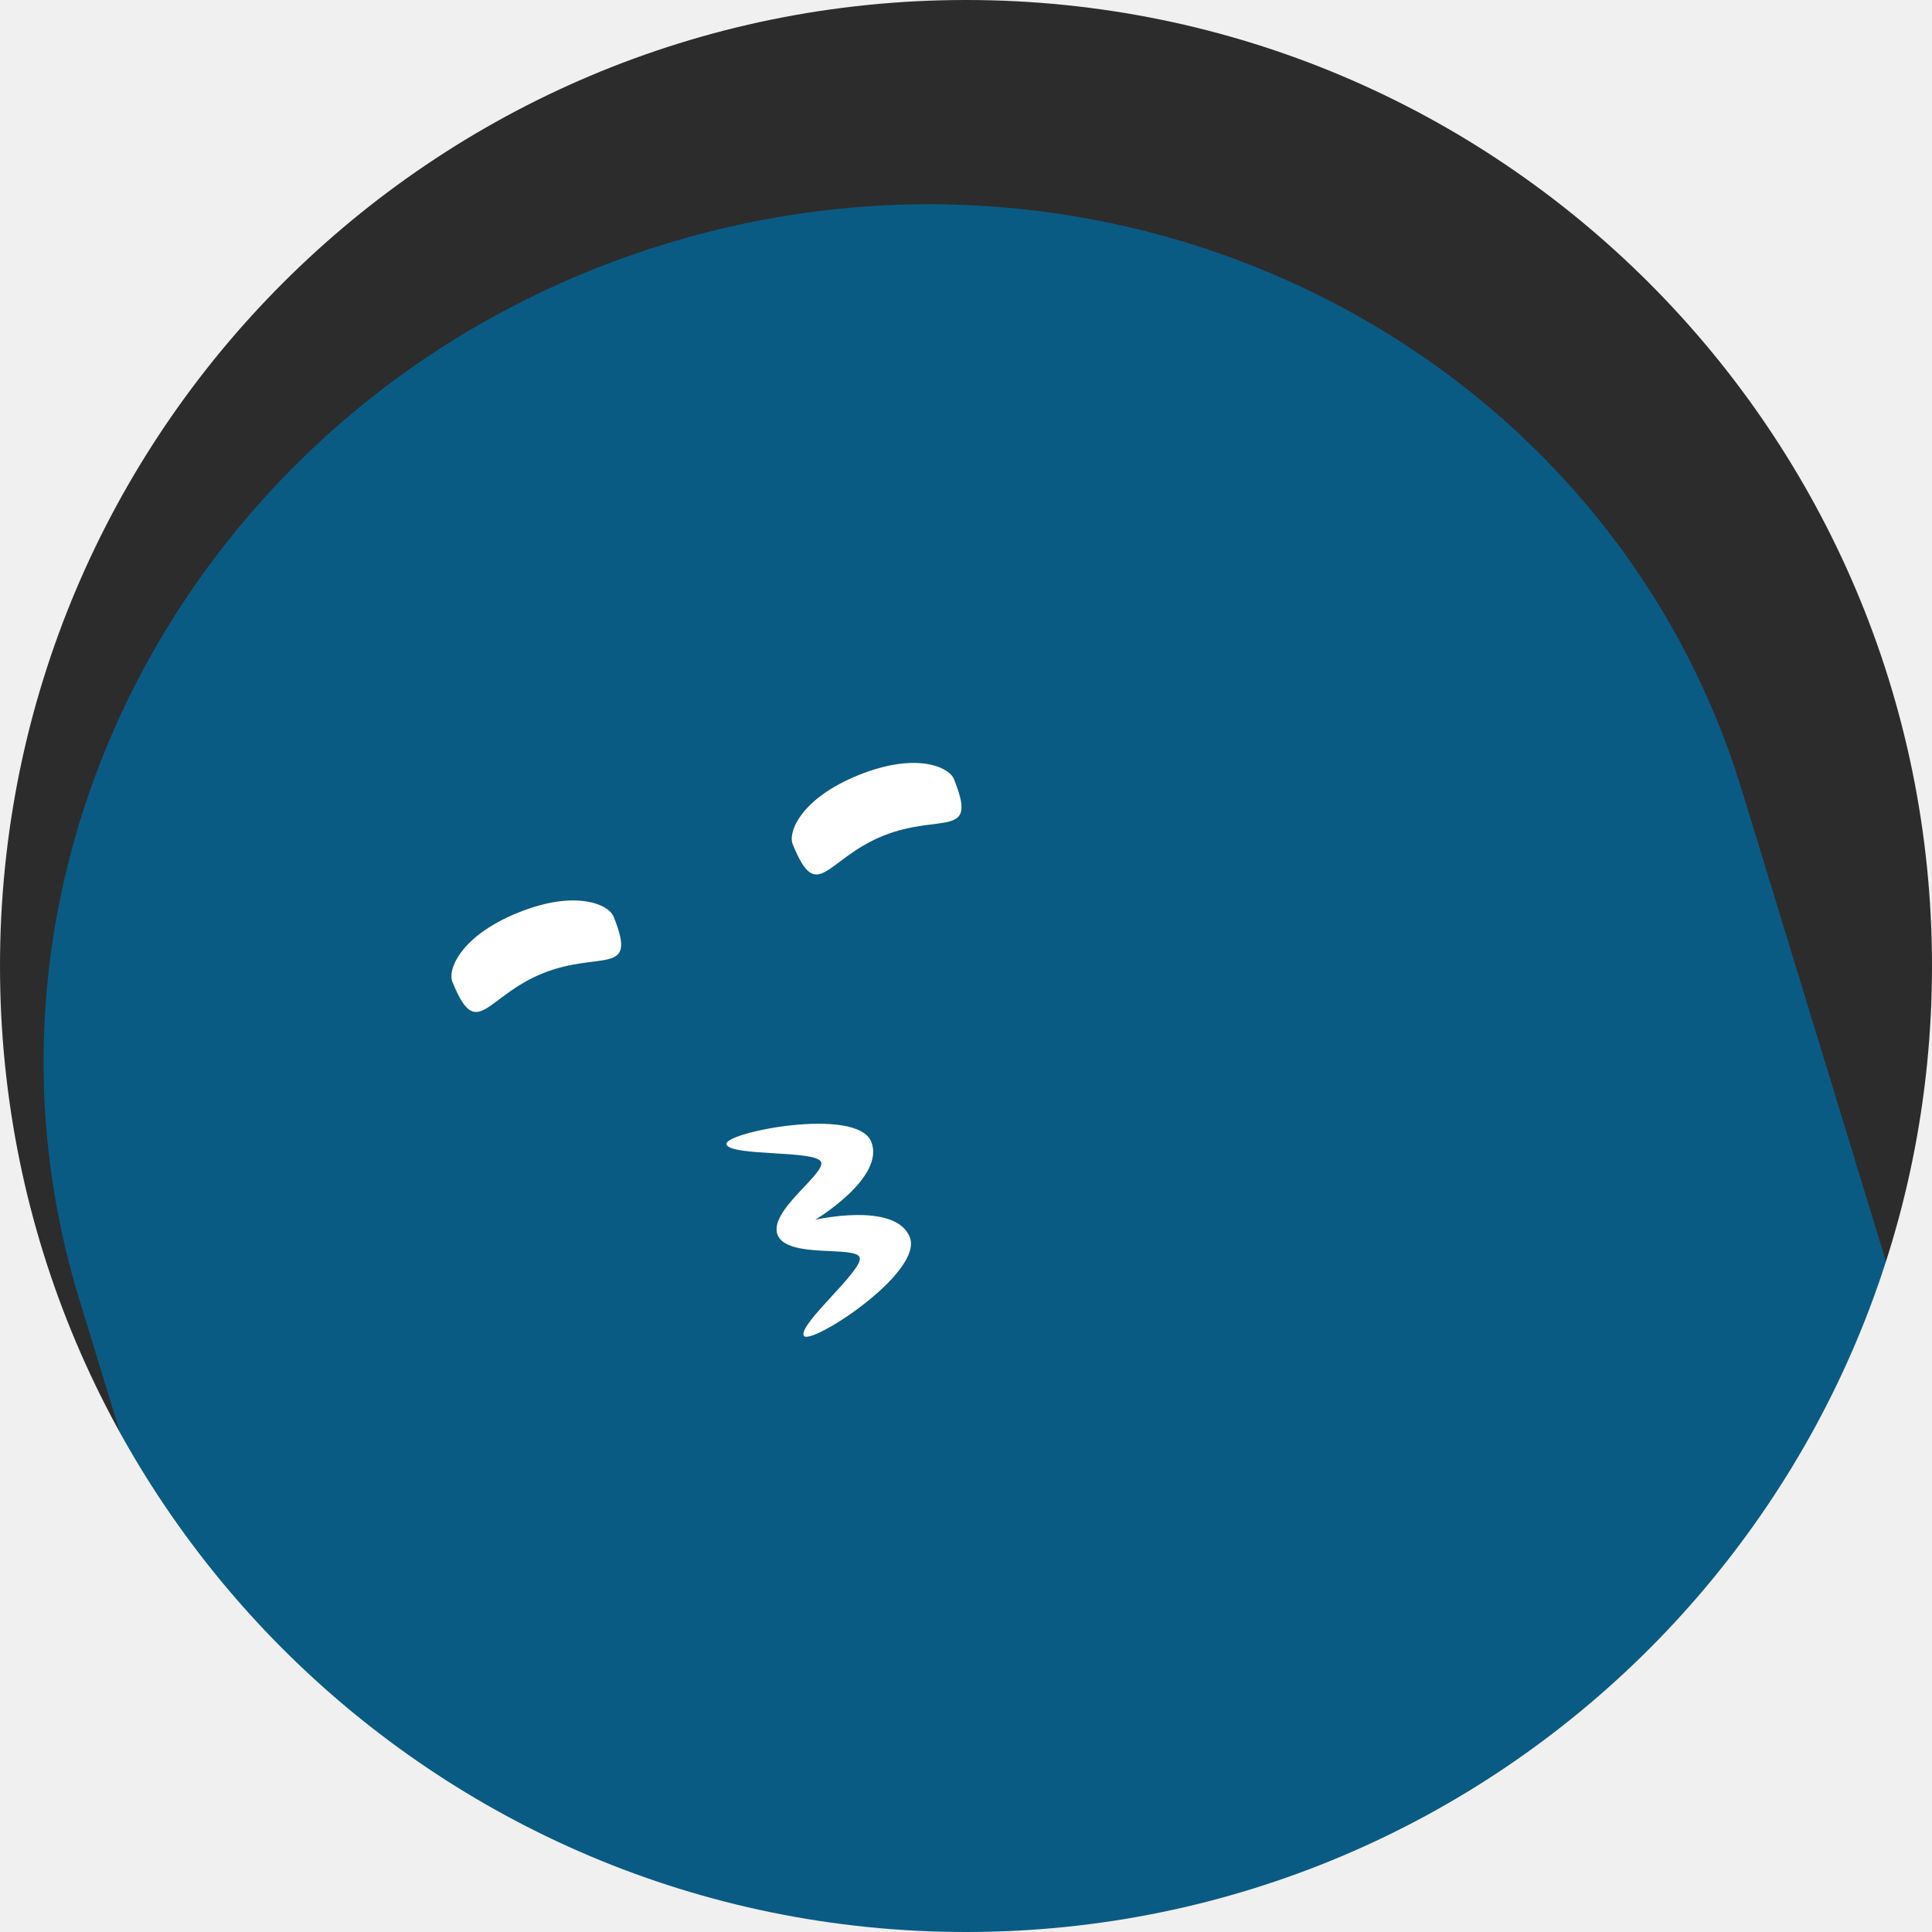
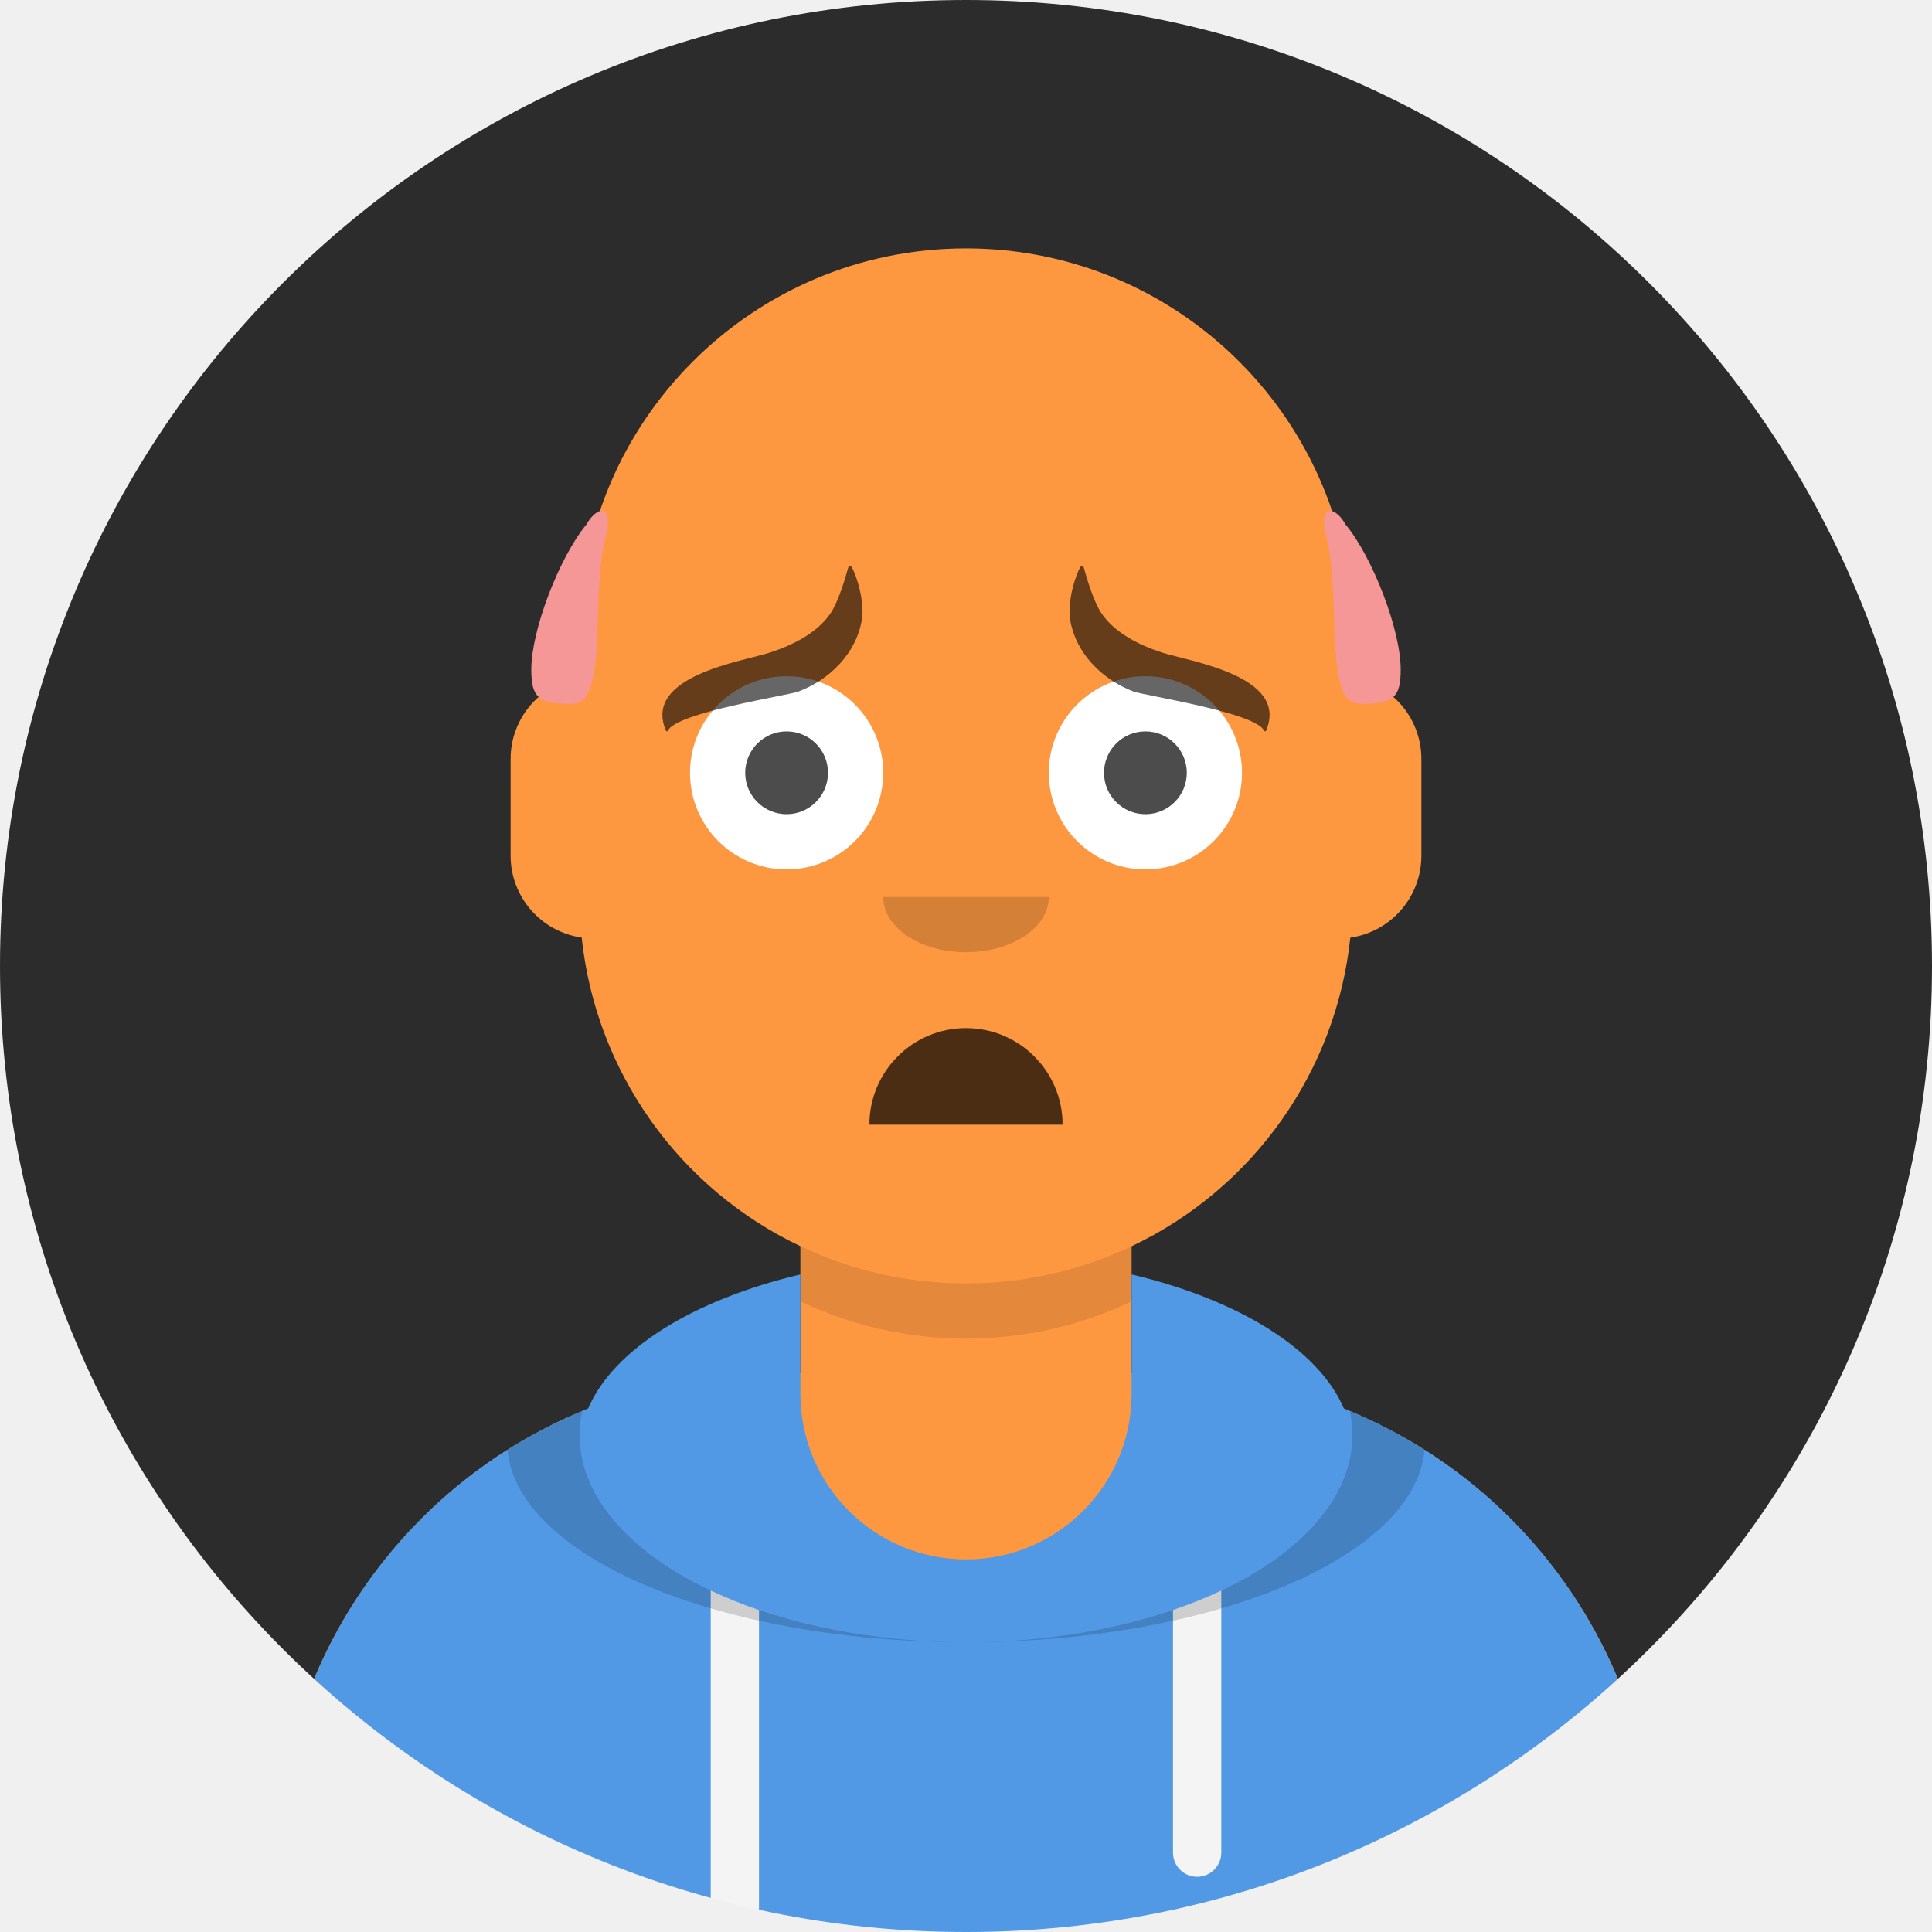
- <svg xmlns="http://www.w3.org/2000/svg" viewBox="0 0 100 100" fill="none" shape-rendering="auto">
+ <svg xmlns="http://www.w3.org/2000/svg" viewBox="0 0 280 280" fill="none" shape-rendering="auto">
  <mask id="viewboxMask">
-     <rect width="100" height="100" rx="50" ry="50" x="0" y="0" fill="#fff" />
+     <rect width="280" height="280" rx="140" ry="140" x="0" y="0" fill="#fff" />
  </mask>
  <g mask="url(#viewboxMask)">
-     <rect fill="#2c2c2c" width="100" height="100" x="0" y="0" />
-     <g transform="translate(2, 0) rotate(-17 50 70)">
-       <path d="M95 53.33C95 29.4 74.85 10 50 10S5 29.4 5 53.33V140h90V53.33Z" fill="#0a5b83" />
-       <g transform="translate(29 33)">
-         <g transform="translate(-7, -3) rotate(-5 21 21)">
-           <g transform="translate(0 4)">
-             <path d="M11.5 6C8.29 6 7 7.36 7 8.04c0 3.4 1.29 1.35 4.5 1.35S16 11.43 16 8.04C16 7.36 14.71 6 11.5 6ZM30.5 6C27.29 6 26 7.36 26 8.04c0 3.4 1.29 1.35 4.5 1.35S35 11.43 35 8.04C35 7.36 33.71 6 30.5 6Z" fill="#ffffff" />
-           </g>
-           <g transform="translate(6 24)">
-             <path d="M15.2 3.84c0-.67-4.2-2-4.2-2.67 0-.66 7 .67 7 2.67S13.8 6.5 13.8 6.5s4.2.67 4.2 2.66c0 2-7 3.33-7 2.67 0-.67 4.2-2 4.2-2.67 0-.66-3.5-1.33-3.5-2.66s3.5-2 3.5-2.66Z" fill="#ffffff" />
-           </g>
-         </g>
+     <rect fill="#2c2c2c" width="280" height="280" x="0" y="0" />
+     <g transform="translate(8)">
+       <path d="M132 36a56 56 0 0 0-56 56v6.17A12 12 0 0 0 66 110v14a12 12 0 0 0 10.3 11.88 56.04 56.04 0 0 0 31.7 44.73v18.4h-4a72 72 0 0 0-72 72v9h200v-9a72 72 0 0 0-72-72h-4v-18.39a56.04 56.04 0 0 0 31.7-44.73A12 12 0 0 0 198 124v-14a12 12 0 0 0-10-11.83V92a56 56 0 0 0-56-56Z" fill="#fd9841" />
+       <path d="M108 180.61v8a55.79 55.79 0 0 0 24 5.39c8.59 0 16.73-1.93 24-5.39v-8a55.79 55.79 0 0 1-24 5.39 55.79 55.79 0 0 1-24-5.39Z" fill="#000" fill-opacity=".1" />
+       <g transform="translate(0 170)">
+         <path d="M108 14.7c-15.52 3.68-27.1 10.83-30.77 19.44A72.02 72.02 0 0 0 32 101v9h200v-9a72.02 72.02 0 0 0-45.23-66.86C183.1 25.53 171.52 18.38 156 14.7V32a24 24 0 1 1-48 0V14.7Z" fill="#5199e4" />
+         <path d="M102 63.34a67.1 67.1 0 0 1-7-2.82V110h7V63.34ZM162 63.34a67.04 67.04 0 0 0 7-2.82V98.5a3.5 3.5 0 1 1-7 0V63.34Z" fill="#F4F4F4" />
+         <path d="M187.62 34.49a71.79 71.79 0 0 1 10.83 5.63C197.11 55.62 167.87 68 132 68c30.93 0 56-13.43 56-30 0-1.19-.13-2.36-.38-3.51ZM76.38 34.49a16.48 16.48 0 0 0-.38 3.5c0 16.58 25.07 30 56 30-35.87 0-65.1-12.38-66.45-27.88a71.79 71.79 0 0 1 10.83-5.63Z" fill="#000" fill-opacity=".16" />
      </g>
+       <g transform="translate(78 134)">
+         <path fill-rule="evenodd" clip-rule="evenodd" d="M40 29a14 14 0 1 1 28 0" fill="#000" fill-opacity=".7" />
+       </g>
+       <g transform="translate(104 122)">
+         <path fill-rule="evenodd" clip-rule="evenodd" d="M16 8c0 4.42 5.37 8 12 8s12-3.58 12-8" fill="#000" fill-opacity=".16" />
+       </g>
+       <g transform="translate(76 90)">
+         <path d="M44 22a14 14 0 1 1-28 0 14 14 0 0 1 28 0ZM96 22a14 14 0 1 1-28 0 14 14 0 0 1 28 0Z" fill="#fff" />
+         <path d="M36 22a6 6 0 1 1-12 0 6 6 0 0 1 12 0ZM88 22a6 6 0 1 1-12 0 6 6 0 0 1 12 0Z" fill="#000" fill-opacity=".7" />
+       </g>
+       <g transform="translate(76 82)">
+         <path d="M36.37 6.88c-1.97 2.9-5.55 4.64-8.74 5.68-3.94 1.29-18.55 3.38-15.11 11.35.05.12.22.12.27 0 1.15-2.65 17.47-5.12 18.97-5.7 4.45-1.71 8.4-5.5 9.17-10.55.35-2.31-.64-6.05-1.55-7.55-.11-.18-.37-.13-.43.07-.36 1.33-1.41 4.97-2.58 6.7ZM75.63 6.88c1.97 2.9 5.55 4.64 8.74 5.68 3.94 1.29 18.55 3.38 15.11 11.35a.15.15 0 0 1-.27 0c-1.15-2.65-17.47-5.12-18.97-5.7-4.45-1.71-8.4-5.5-9.17-10.55-.35-2.31.64-6.05 1.55-7.55.11-.18.37-.13.43.07.36 1.33 1.41 4.97 2.58 6.7Z" fill-rule="evenodd" clip-rule="evenodd" fill="#000" fill-opacity=".6" />
+       </g>
+       <g transform="translate(-1)">
+         <path d="M70 97c0 4 .92 5.07 6 5 3.25-.05 3.44-6 3.65-12.59.14-4.37.29-9.03 1.35-12.41.62-4.43-1.82-3.17-3-1-3.96 4.78-8 15.34-8 21ZM196 97c0 4-.92 5.07-6 5-3.25-.05-3.44-6-3.65-12.59-.14-4.37-.29-9.03-1.35-12.41-.62-4.43 1.82-3.17 3-1 3.96 4.78 8 15.34 8 21Z" fill="#f59797" />
+       </g>
+       <g transform="translate(49 72)" />
+       <g transform="translate(62 42)" />
    </g>
  </g>
</svg>
